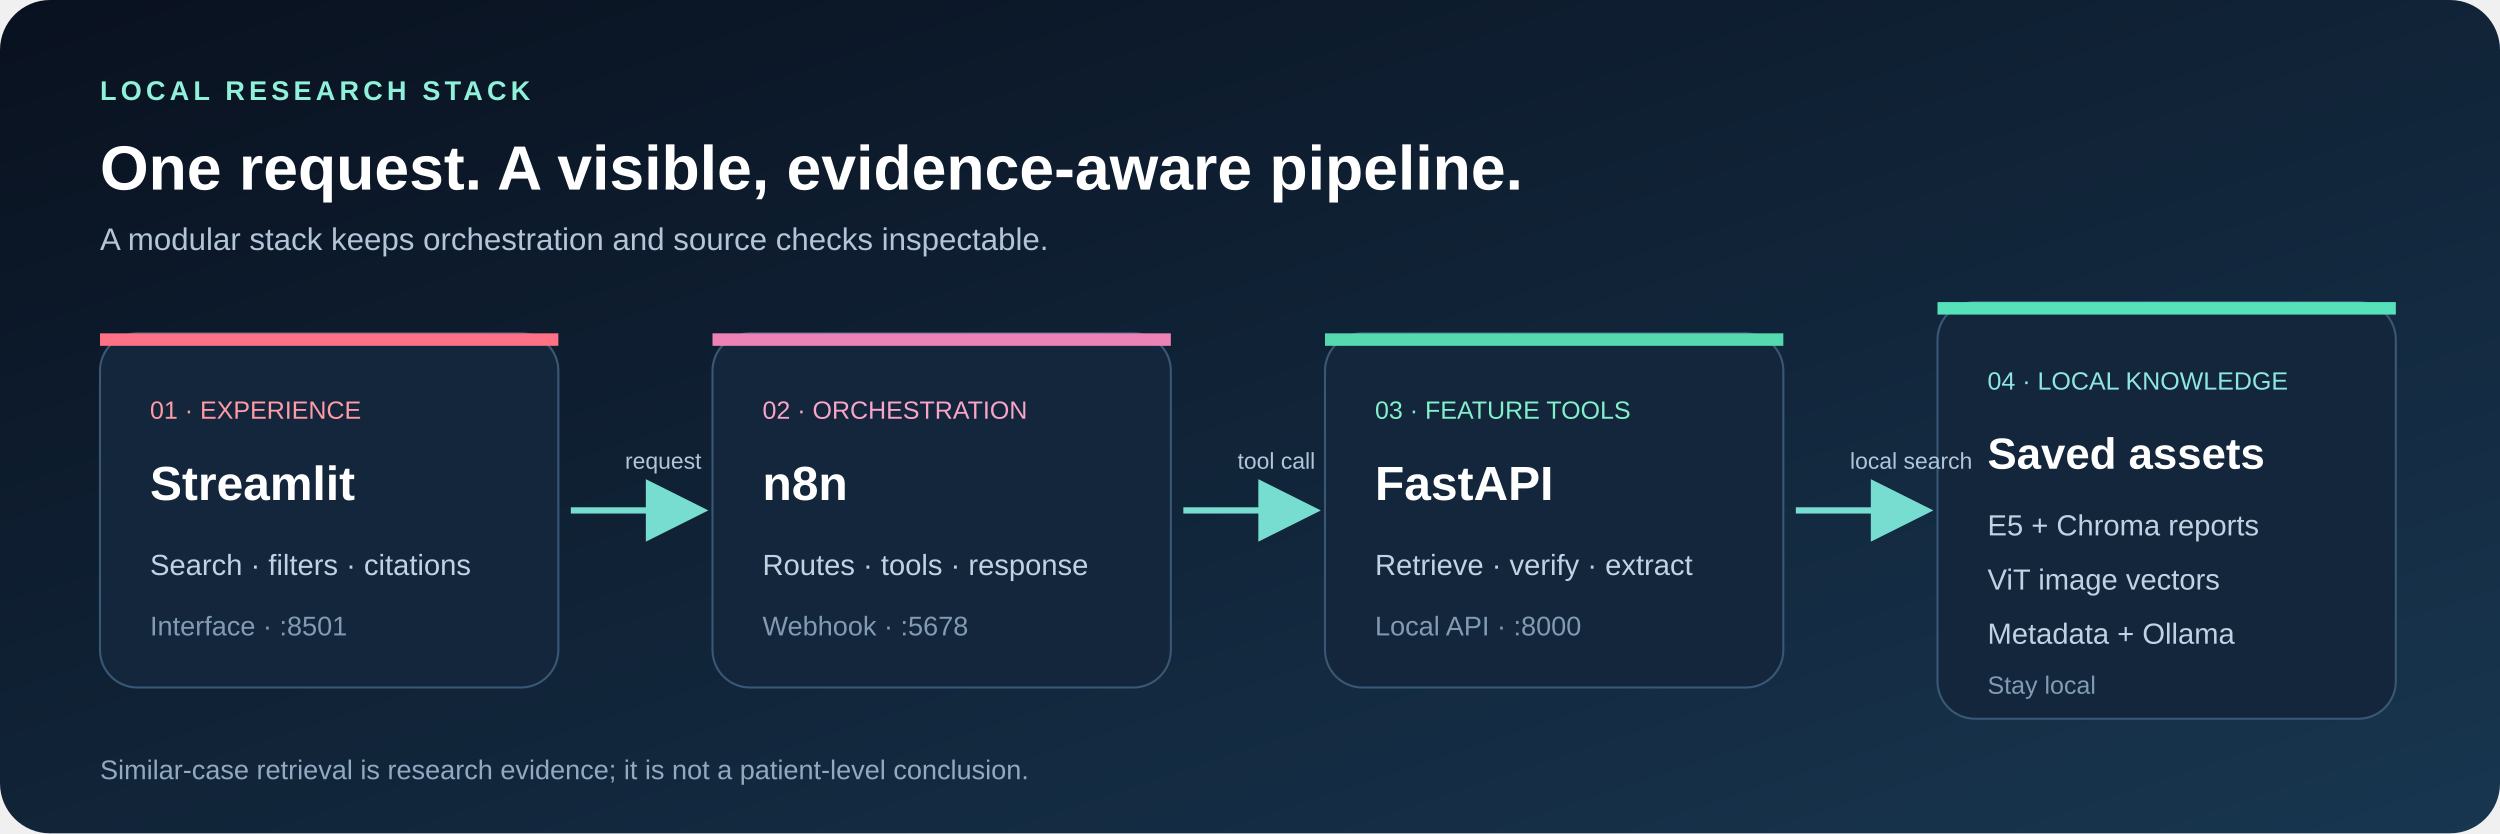
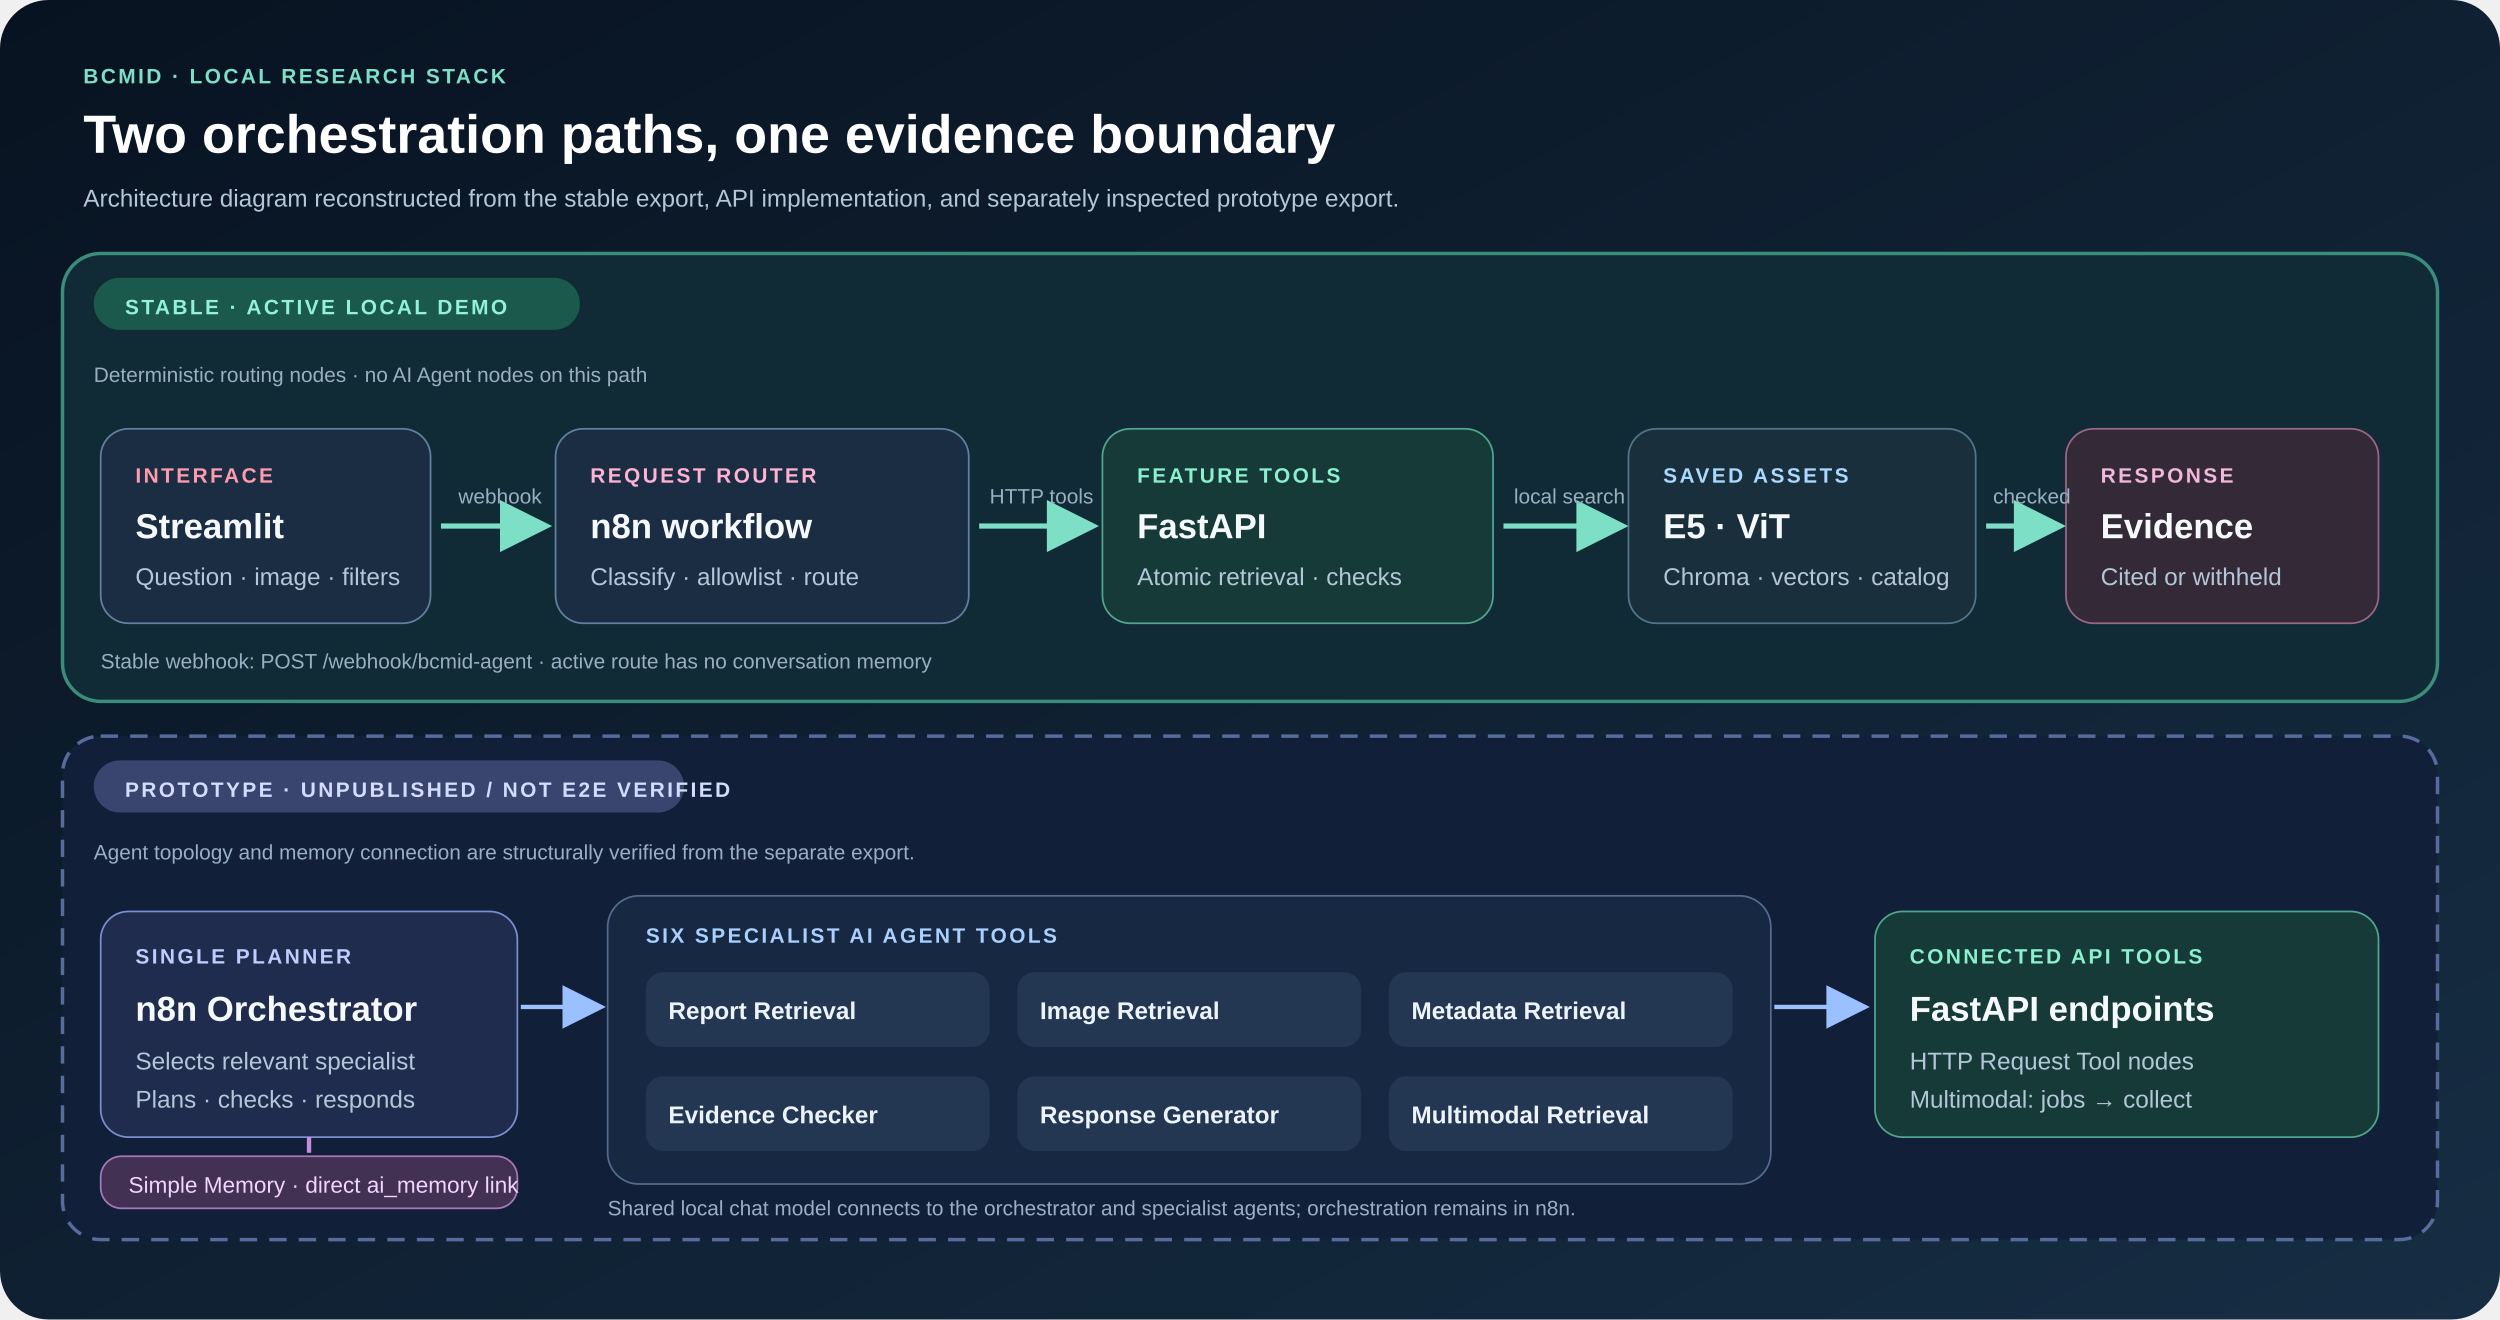
- <svg xmlns="http://www.w3.org/2000/svg" width="1200" height="400" viewBox="0 0 1200 400" role="img">
+ <svg xmlns="http://www.w3.org/2000/svg" width="1440" height="760" viewBox="0 0 1440 760" role="img" aria-labelledby="title desc">
  <defs>
-     <linearGradient id="b" x2="1" y2="1">
-       <stop stop-color="#09111f" />
-       <stop offset="1" stop-color="#183650" />
+     <linearGradient id="bg" x2="1" y2="1">
+       <stop stop-color="#081321" />
+       <stop offset="1" stop-color="#162d43" />
    </linearGradient>
-     <marker id="m" markerWidth="10" markerHeight="10" refX="8" refY="5" orient="auto">
-       <path d="M0 0L10 5L0 10z" fill="#77ddd0" />
+     <marker id="arr" markerWidth="10" markerHeight="10" refX="8" refY="5" orient="auto">
+       <path d="M0 0L10 5L0 10Z" fill="#7de0c6" />
    </marker>
+     <marker id="arr2" markerWidth="10" markerHeight="10" refX="8" refY="5" orient="auto">
+       <path d="M0 0L10 5L0 10Z" fill="#9ac0ff" />
+     </marker>
+     <style>text{font-family:Arial,Helvetica,sans-serif}.small{font-size:14px;fill:#b4c7d9}.tiny{font-size:12px;fill:#9aafc3}.head{font-size:20px;font-weight:700;fill:#f6f9fc}.label{font-size:12px;font-weight:700;letter-spacing:1.4px}</style>
  </defs>
-   <rect width="1200" height="400" rx="24" fill="url(#b)" />
-   <text x="48" y="48" fill="#8ff1d9" font-family="Arial" font-size="13" font-weight="bold" letter-spacing="2">LOCAL RESEARCH STACK</text>
-   <text x="48" y="91" fill="#fff" font-family="Arial" font-size="30" font-weight="bold">One request. A visible, evidence-aware pipeline.</text>
-   <text x="48" y="120" fill="#b3c5d8" font-family="Arial" font-size="15">A modular stack keeps orchestration and source checks inspectable.</text>
-   <g font-family="Arial">
-     <g>
-       <rect x="48" y="160" width="220" height="170" rx="18" fill="#13263b" stroke="#3a5875" />
-       <rect x="48" y="160" width="220" height="6" fill="#ff7184" />
-       <text x="72" y="201" fill="#ff9aa7" font-size="12">01 · EXPERIENCE</text>
-       <text x="72" y="240" fill="#fff" font-size="23" font-weight="bold">Streamlit</text>
-       <text x="72" y="276" fill="#c1d2e3" font-size="14">Search · filters · citations</text>
-       <text x="72" y="305" fill="#829bb5" font-size="13">Interface · :8501</text>
-     </g>
-     <g>
-       <rect x="342" y="160" width="220" height="170" rx="18" fill="#13263b" stroke="#3a5875" />
-       <rect x="342" y="160" width="220" height="6" fill="#ed82b6" />
-       <text x="366" y="201" fill="#f9a4c8" font-size="12">02 · ORCHESTRATION</text>
-       <text x="366" y="240" fill="#fff" font-size="23" font-weight="bold">n8n</text>
-       <text x="366" y="276" fill="#c1d2e3" font-size="14">Routes · tools · response</text>
-       <text x="366" y="305" fill="#829bb5" font-size="13">Webhook · :5678</text>
-     </g>
-     <g>
-       <rect x="636" y="160" width="220" height="170" rx="18" fill="#13263b" stroke="#3a5875" />
-       <rect x="636" y="160" width="220" height="6" fill="#55d9af" />
-       <text x="660" y="201" fill="#81f0cb" font-size="12">03 · FEATURE TOOLS</text>
-       <text x="660" y="240" fill="#fff" font-size="23" font-weight="bold">FastAPI</text>
-       <text x="660" y="276" fill="#c1d2e3" font-size="14">Retrieve · verify · extract</text>
-       <text x="660" y="305" fill="#829bb5" font-size="13">Local API · :8000</text>
-     </g>
-     <g>
-       <rect x="930" y="145" width="220" height="200" rx="18" fill="#13263b" stroke="#3a5875" />
-       <rect x="930" y="145" width="220" height="6" fill="#55e1ba" />
-       <text x="954" y="187" fill="#8ee8e0" font-size="12">04 · LOCAL KNOWLEDGE</text>
-       <text x="954" y="225" fill="#fff" font-size="21" font-weight="bold">Saved assets</text>
-       <text x="954" y="257" fill="#c1d2e3" font-size="14">E5 + Chroma reports</text>
-       <text x="954" y="283" fill="#c1d2e3" font-size="14">ViT image vectors</text>
-       <text x="954" y="309" fill="#c1d2e3" font-size="14">Metadata + Ollama</text>
-       <text x="954" y="333" fill="#829bb5" font-size="12">Stay local</text>
-     </g>
+   <rect width="1440" height="760" rx="28" fill="url(#bg)" />
+   <text x="48" y="48" class="label" fill="#7de0c6">BCMID · LOCAL RESEARCH STACK</text>
+   <text x="48" y="88" font-size="31" font-weight="700" fill="#fff">Two orchestration paths, one evidence boundary</text>
+   <text x="48" y="119" class="small">Architecture diagram reconstructed from the stable export, API implementation, and separately inspected prototype export.</text>
+   <rect x="36" y="146" width="1368" height="258" rx="22" fill="#102b35" stroke="#3a8d7b" stroke-width="2" />
+   <rect x="54" y="160" width="280" height="30" rx="15" fill="#1b594d" />
+   <text x="72" y="181" class="label" fill="#91f2d5">STABLE · ACTIVE LOCAL DEMO</text>
+   <text x="54" y="220" class="tiny">Deterministic routing nodes · no AI Agent nodes on this path</text>
+   <g>
+     <rect x="58" y="247" width="190" height="112" rx="16" fill="#1a2d43" stroke="#63819f" />
+     <text x="78" y="278" class="label" fill="#ff9bad">INTERFACE</text>
+     <text x="78" y="310" class="head">Streamlit</text>
+     <text x="78" y="337" class="small">Question · image · filters</text>
+     <rect x="320" y="247" width="238" height="112" rx="16" fill="#1a2d43" stroke="#63819f" />
+     <text x="340" y="278" class="label" fill="#ffb3d2">REQUEST ROUTER</text>
+     <text x="340" y="310" class="head">n8n workflow</text>
+     <text x="340" y="337" class="small">Classify · allowlist · route</text>
+     <rect x="635" y="247" width="225" height="112" rx="16" fill="#153a38" stroke="#50a68f" />
+     <text x="655" y="278" class="label" fill="#8bf0cd">FEATURE TOOLS</text>
+     <text x="655" y="310" class="head">FastAPI</text>
+     <text x="655" y="337" class="small">Atomic retrieval · checks</text>
+     <rect x="938" y="247" width="200" height="112" rx="16" fill="#192f3c" stroke="#52758c" />
+     <text x="958" y="278" class="label" fill="#a9d9ff">SAVED ASSETS</text>
+     <text x="958" y="310" class="head">E5 · ViT</text>
+     <text x="958" y="337" class="small">Chroma · vectors · catalog</text>
+     <rect x="1190" y="247" width="180" height="112" rx="16" fill="#342937" stroke="#9d6687" />
+     <text x="1210" y="278" class="label" fill="#f2b7dc">RESPONSE</text>
+     <text x="1210" y="310" class="head">Evidence</text>
+     <text x="1210" y="337" class="small">Cited or withheld</text>
  </g>
-   <g fill="none" stroke="#77ddd0" stroke-width="3" marker-end="url(#m)">
-     <path d="M274 245h60" />
-     <path d="M568 245h60" />
-     <path d="M862 245h60" />
+   <g fill="none" stroke="#7de0c6" stroke-width="3" marker-end="url(#arr)">
+     <path d="M254 303h58" />
+     <path d="M564 303h63" />
+     <path d="M866 303h66" />
+     <path d="M1144 303h40" />
  </g>
-   <text x="300" y="225" fill="#b3c5d8" font-family="Arial" font-size="11">request</text>
-   <text x="594" y="225" fill="#b3c5d8" font-family="Arial" font-size="11">tool call</text>
-   <text x="888" y="225" fill="#b3c5d8" font-family="Arial" font-size="11">local search</text>
-   <text x="48" y="374" fill="#91a9c1" font-family="Arial" font-size="13">Similar-case retrieval is research evidence; it is not a patient-level conclusion.</text>
+   <text x="264" y="290" class="tiny">webhook</text>
+   <text x="570" y="290" class="tiny">HTTP tools</text>
+   <text x="872" y="290" class="tiny">local search</text>
+   <text x="1148" y="290" class="tiny">checked</text>
+   <text x="58" y="385" class="tiny">Stable webhook: POST /webhook/bcmid-agent · active route has no conversation memory</text>
+   <rect x="36" y="424" width="1368" height="290" rx="22" fill="#111f38" stroke="#576b9d" stroke-width="2" stroke-dasharray="10 7" />
+   <rect x="54" y="438" width="340" height="30" rx="15" fill="#39456f" />
+   <text x="72" y="459" class="label" fill="#d4dcff">PROTOTYPE · UNPUBLISHED / NOT E2E VERIFIED</text>
+   <text x="54" y="495" class="tiny">Agent topology and memory connection are structurally verified from the separate export.</text>
+   <rect x="58" y="525" width="240" height="130" rx="16" fill="#202c4d" stroke="#7b8ed0" />
+   <text x="78" y="555" class="label" fill="#bfccff">SINGLE PLANNER</text>
+   <text x="78" y="588" class="head">n8n Orchestrator</text>
+   <text x="78" y="616" class="small">Selects relevant specialist</text>
+   <text x="78" y="638" class="small">Plans · checks · responds</text>
+   <rect x="58" y="666" width="240" height="30" rx="12" fill="#433153" stroke="#a878b9" />
+   <text x="74" y="687" font-size="13" fill="#f2d5ff">Simple Memory · direct ai_memory link</text>
+   <rect x="350" y="516" width="670" height="166" rx="18" fill="#172843" stroke="#556b8e" />
+   <text x="372" y="543" class="label" fill="#a9d0ff">SIX SPECIALIST AI AGENT TOOLS</text>
+   <g font-size="14" font-weight="700" fill="#edf3fb">
+     <rect x="372" y="560" width="198" height="43" rx="10" fill="#233752" />
+     <text x="385" y="587">Report Retrieval</text>
+     <rect x="586" y="560" width="198" height="43" rx="10" fill="#233752" />
+     <text x="599" y="587">Image Retrieval</text>
+     <rect x="800" y="560" width="198" height="43" rx="10" fill="#233752" />
+     <text x="813" y="587">Metadata Retrieval</text>
+     <rect x="372" y="620" width="198" height="43" rx="10" fill="#233752" />
+     <text x="385" y="647">Evidence Checker</text>
+     <rect x="586" y="620" width="198" height="43" rx="10" fill="#233752" />
+     <text x="599" y="647">Response Generator</text>
+     <rect x="800" y="620" width="198" height="43" rx="10" fill="#233752" />
+     <text x="813" y="647">Multimodal Retrieval</text>
+   </g>
+   <rect x="1080" y="525" width="290" height="130" rx="16" fill="#153a38" stroke="#50a68f" />
+   <text x="1100" y="555" class="label" fill="#8bf0cd">CONNECTED API TOOLS</text>
+   <text x="1100" y="588" class="head">FastAPI endpoints</text>
+   <text x="1100" y="616" class="small">HTTP Request Tool nodes</text>
+   <text x="1100" y="638" class="small">Multimodal: jobs → collect</text>
+   <g fill="none" stroke="#9ac0ff" stroke-width="2.5" marker-end="url(#arr2)">
+     <path d="M300 580h44" />
+     <path d="M1022 580h50" />
+   </g>
+   <path d="M178 655v9" fill="none" stroke="#c88cde" stroke-width="2.5" />
+   <text x="350" y="700" class="tiny">Shared local chat model connects to the orchestrator and specialist agents; orchestration remains in n8n.</text>
</svg>
